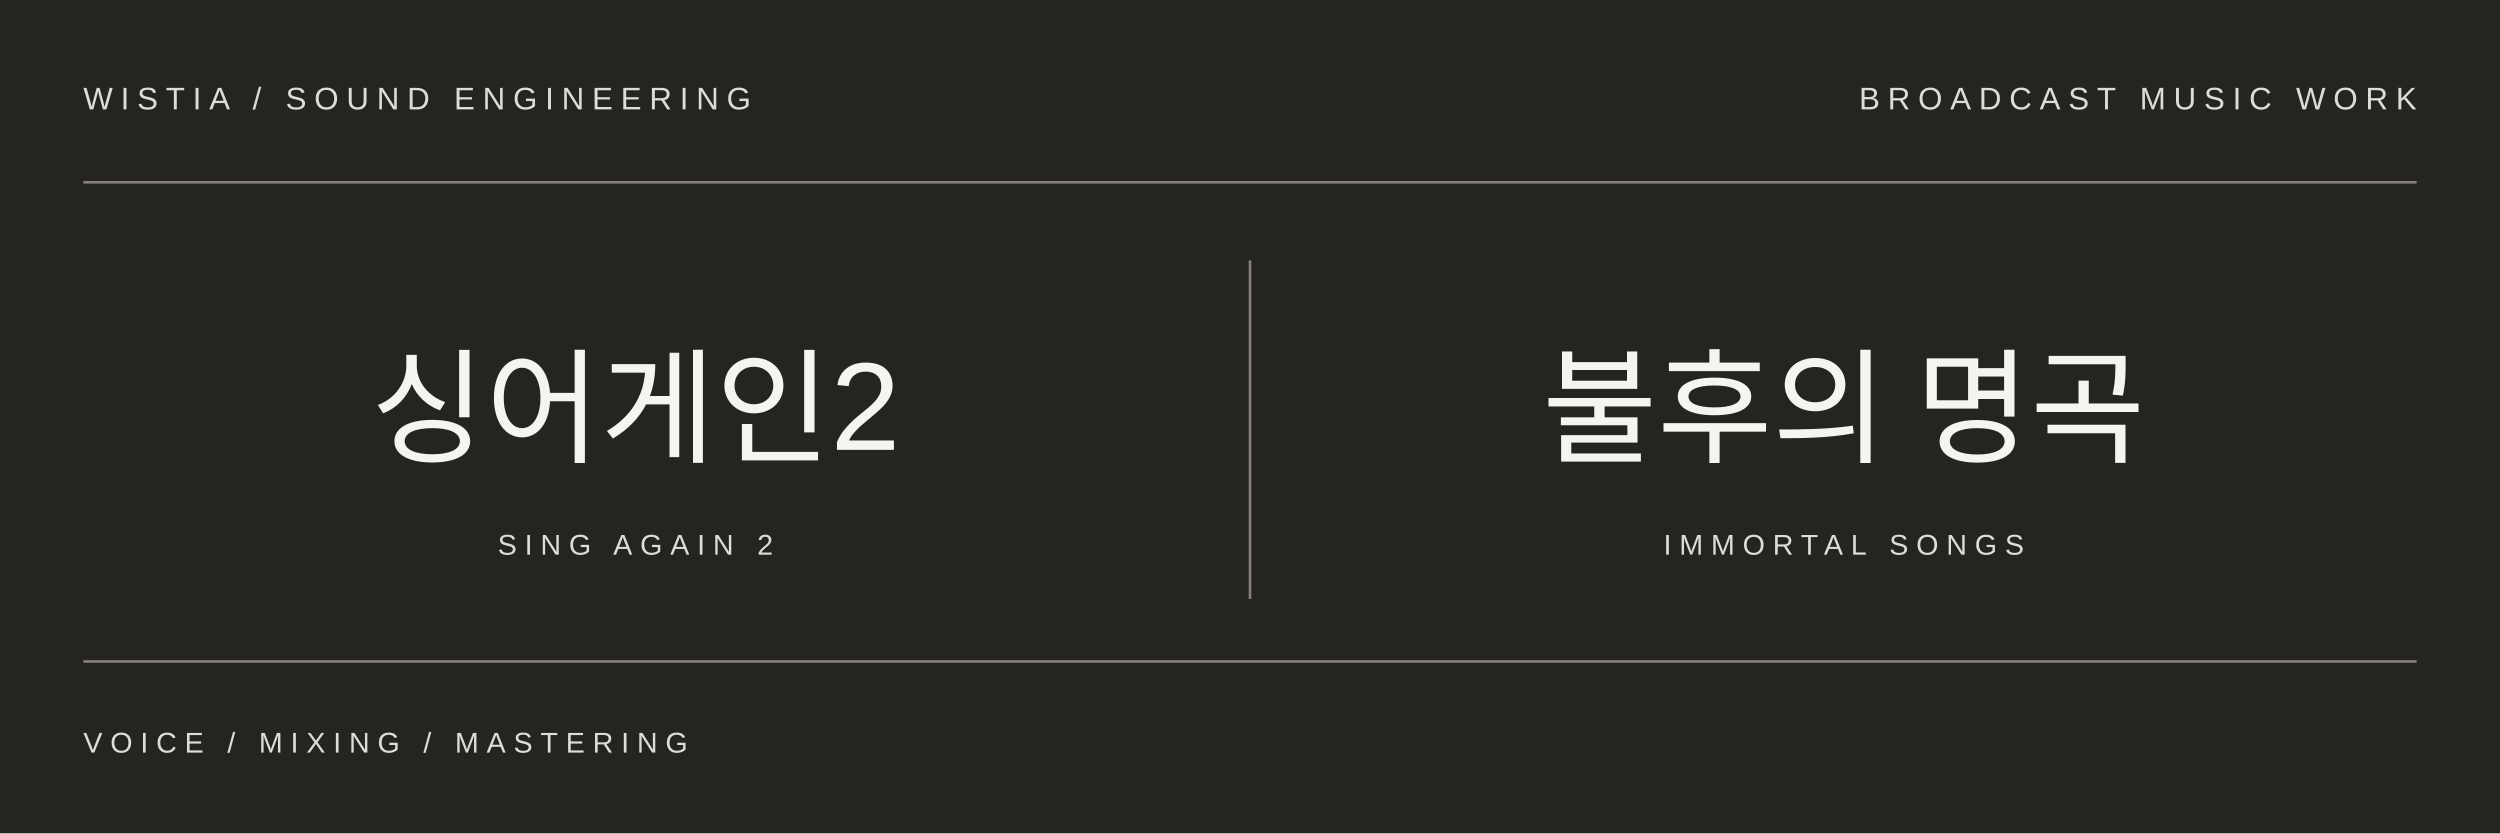
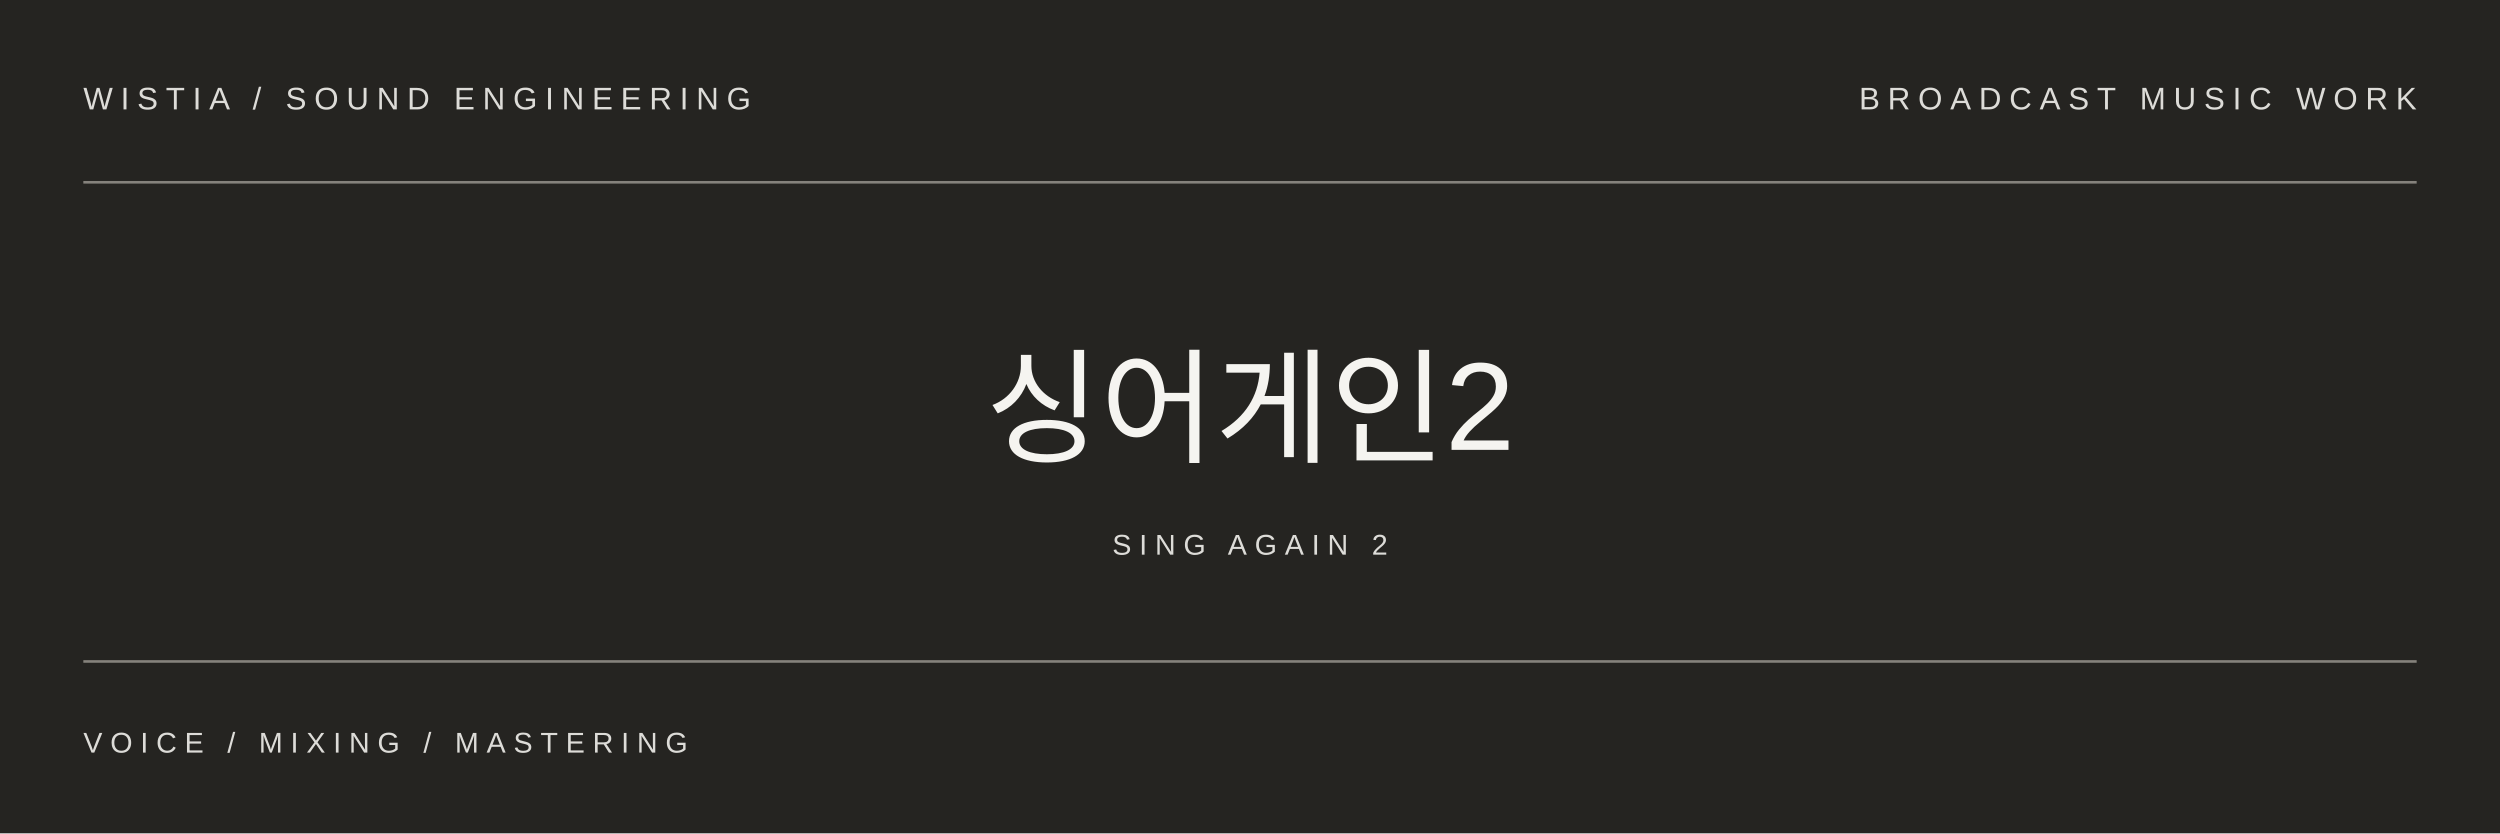
<svg xmlns="http://www.w3.org/2000/svg" width="960" height="320" viewBox="0 0 960 320" role="img" aria-labelledby="title desc">
  <rect width="960" height="320" fill="#252421" />
-   <path d="M32 70h896M32 254h896M480 100v130" stroke="#85827C" />
+   <path d="M32 70h896M32 254h896" stroke="#85827C" />
  <text x="32" y="42" fill="#DDDCD8" font-family="Arial,sans-serif" font-size="12" letter-spacing="3">WISTIA / SOUND ENGINEERING</text>
  <text x="928" y="42" fill="#DDDCD8" font-family="Arial,sans-serif" font-size="12" letter-spacing="3" text-anchor="end">BROADCAST MUSIC WORK</text>
  <g fill="#F5F4F0" font-family="Pretendard,Arial,sans-serif" font-size="48" font-weight="500" text-anchor="middle">
-     <text x="244" y="174">싱어게인2</text>
-     <text x="708" y="174">불후의 명곡</text>
+     <text x="480" y="174">싱어게인2</text>
  </g>
-   <text x="244" y="213" fill="#DDDCD8" font-family="Arial,sans-serif" font-size="11" text-anchor="middle" letter-spacing="3">SING AGAIN 2</text>
-   <text x="708" y="213" fill="#DDDCD8" font-family="Arial,sans-serif" font-size="11" text-anchor="middle" letter-spacing="3">IMMORTAL SONGS</text>
+   <text x="480" y="213" fill="#DDDCD8" font-family="Arial,sans-serif" font-size="11" text-anchor="middle" letter-spacing="3">SING AGAIN 2</text>
  <text x="32" y="289" fill="#DDDCD8" font-family="Arial,sans-serif" font-size="11" letter-spacing="3">VOICE / MIXING / MASTERING</text>
</svg>
